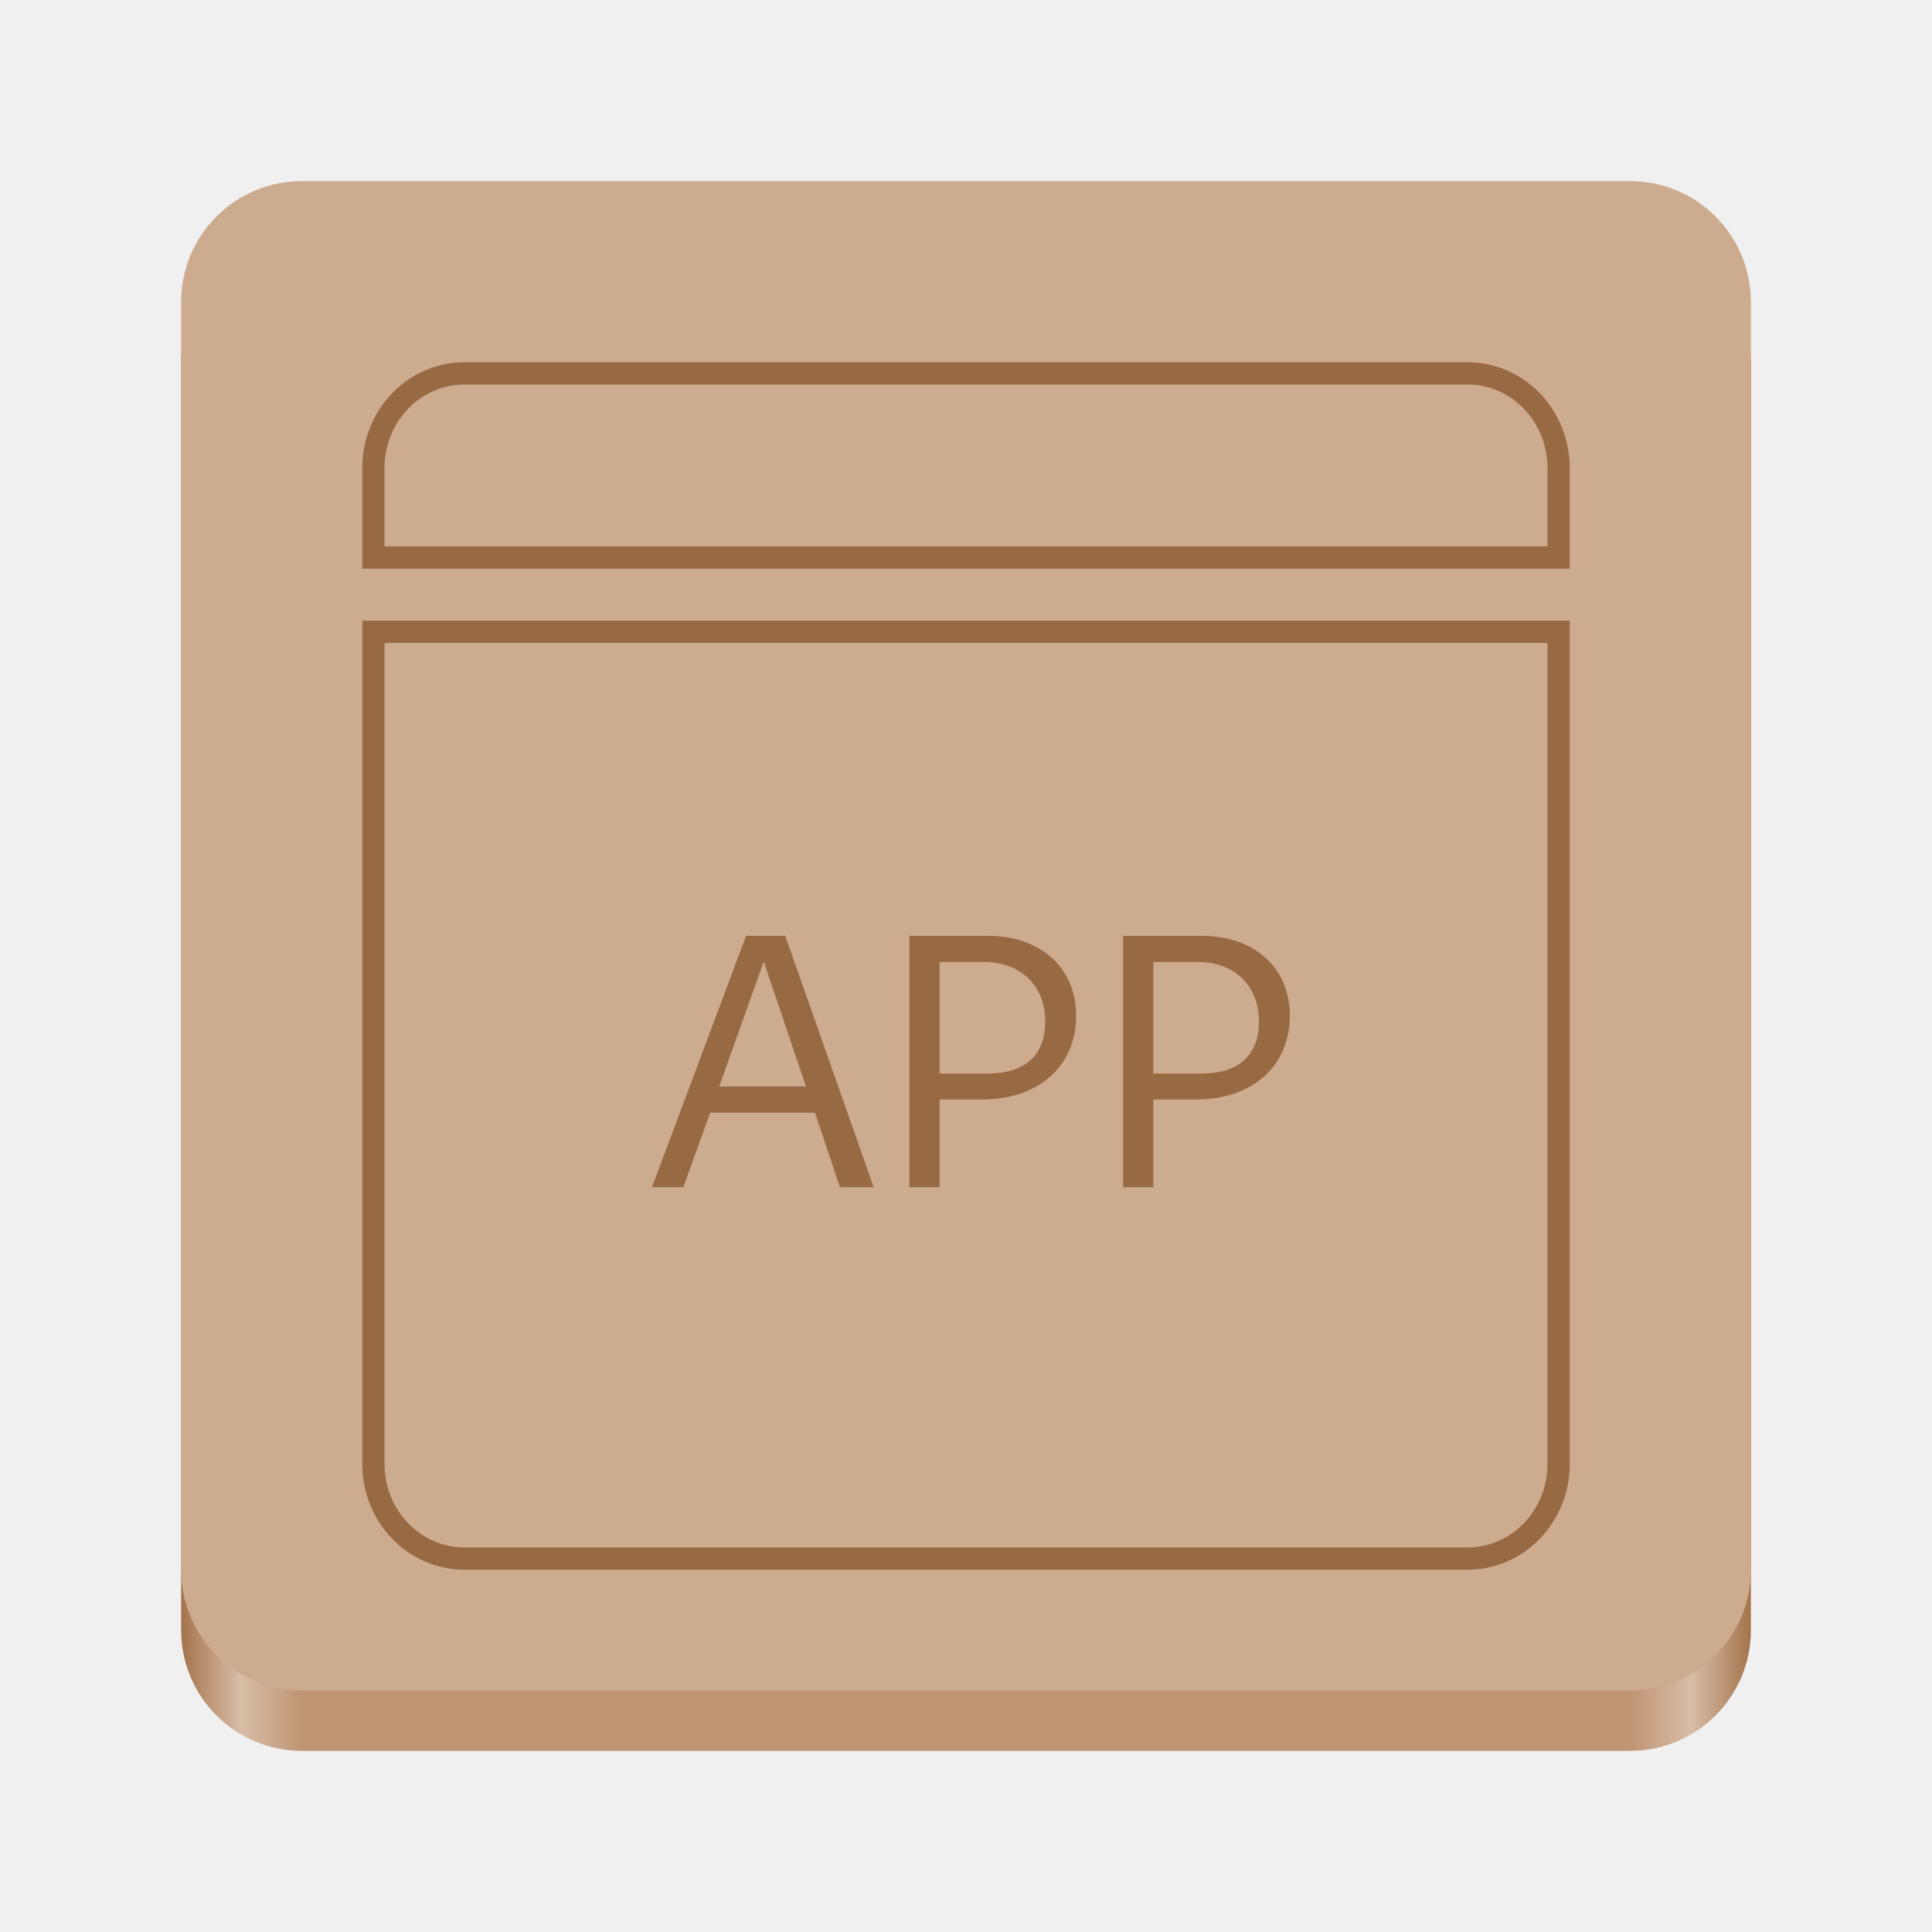
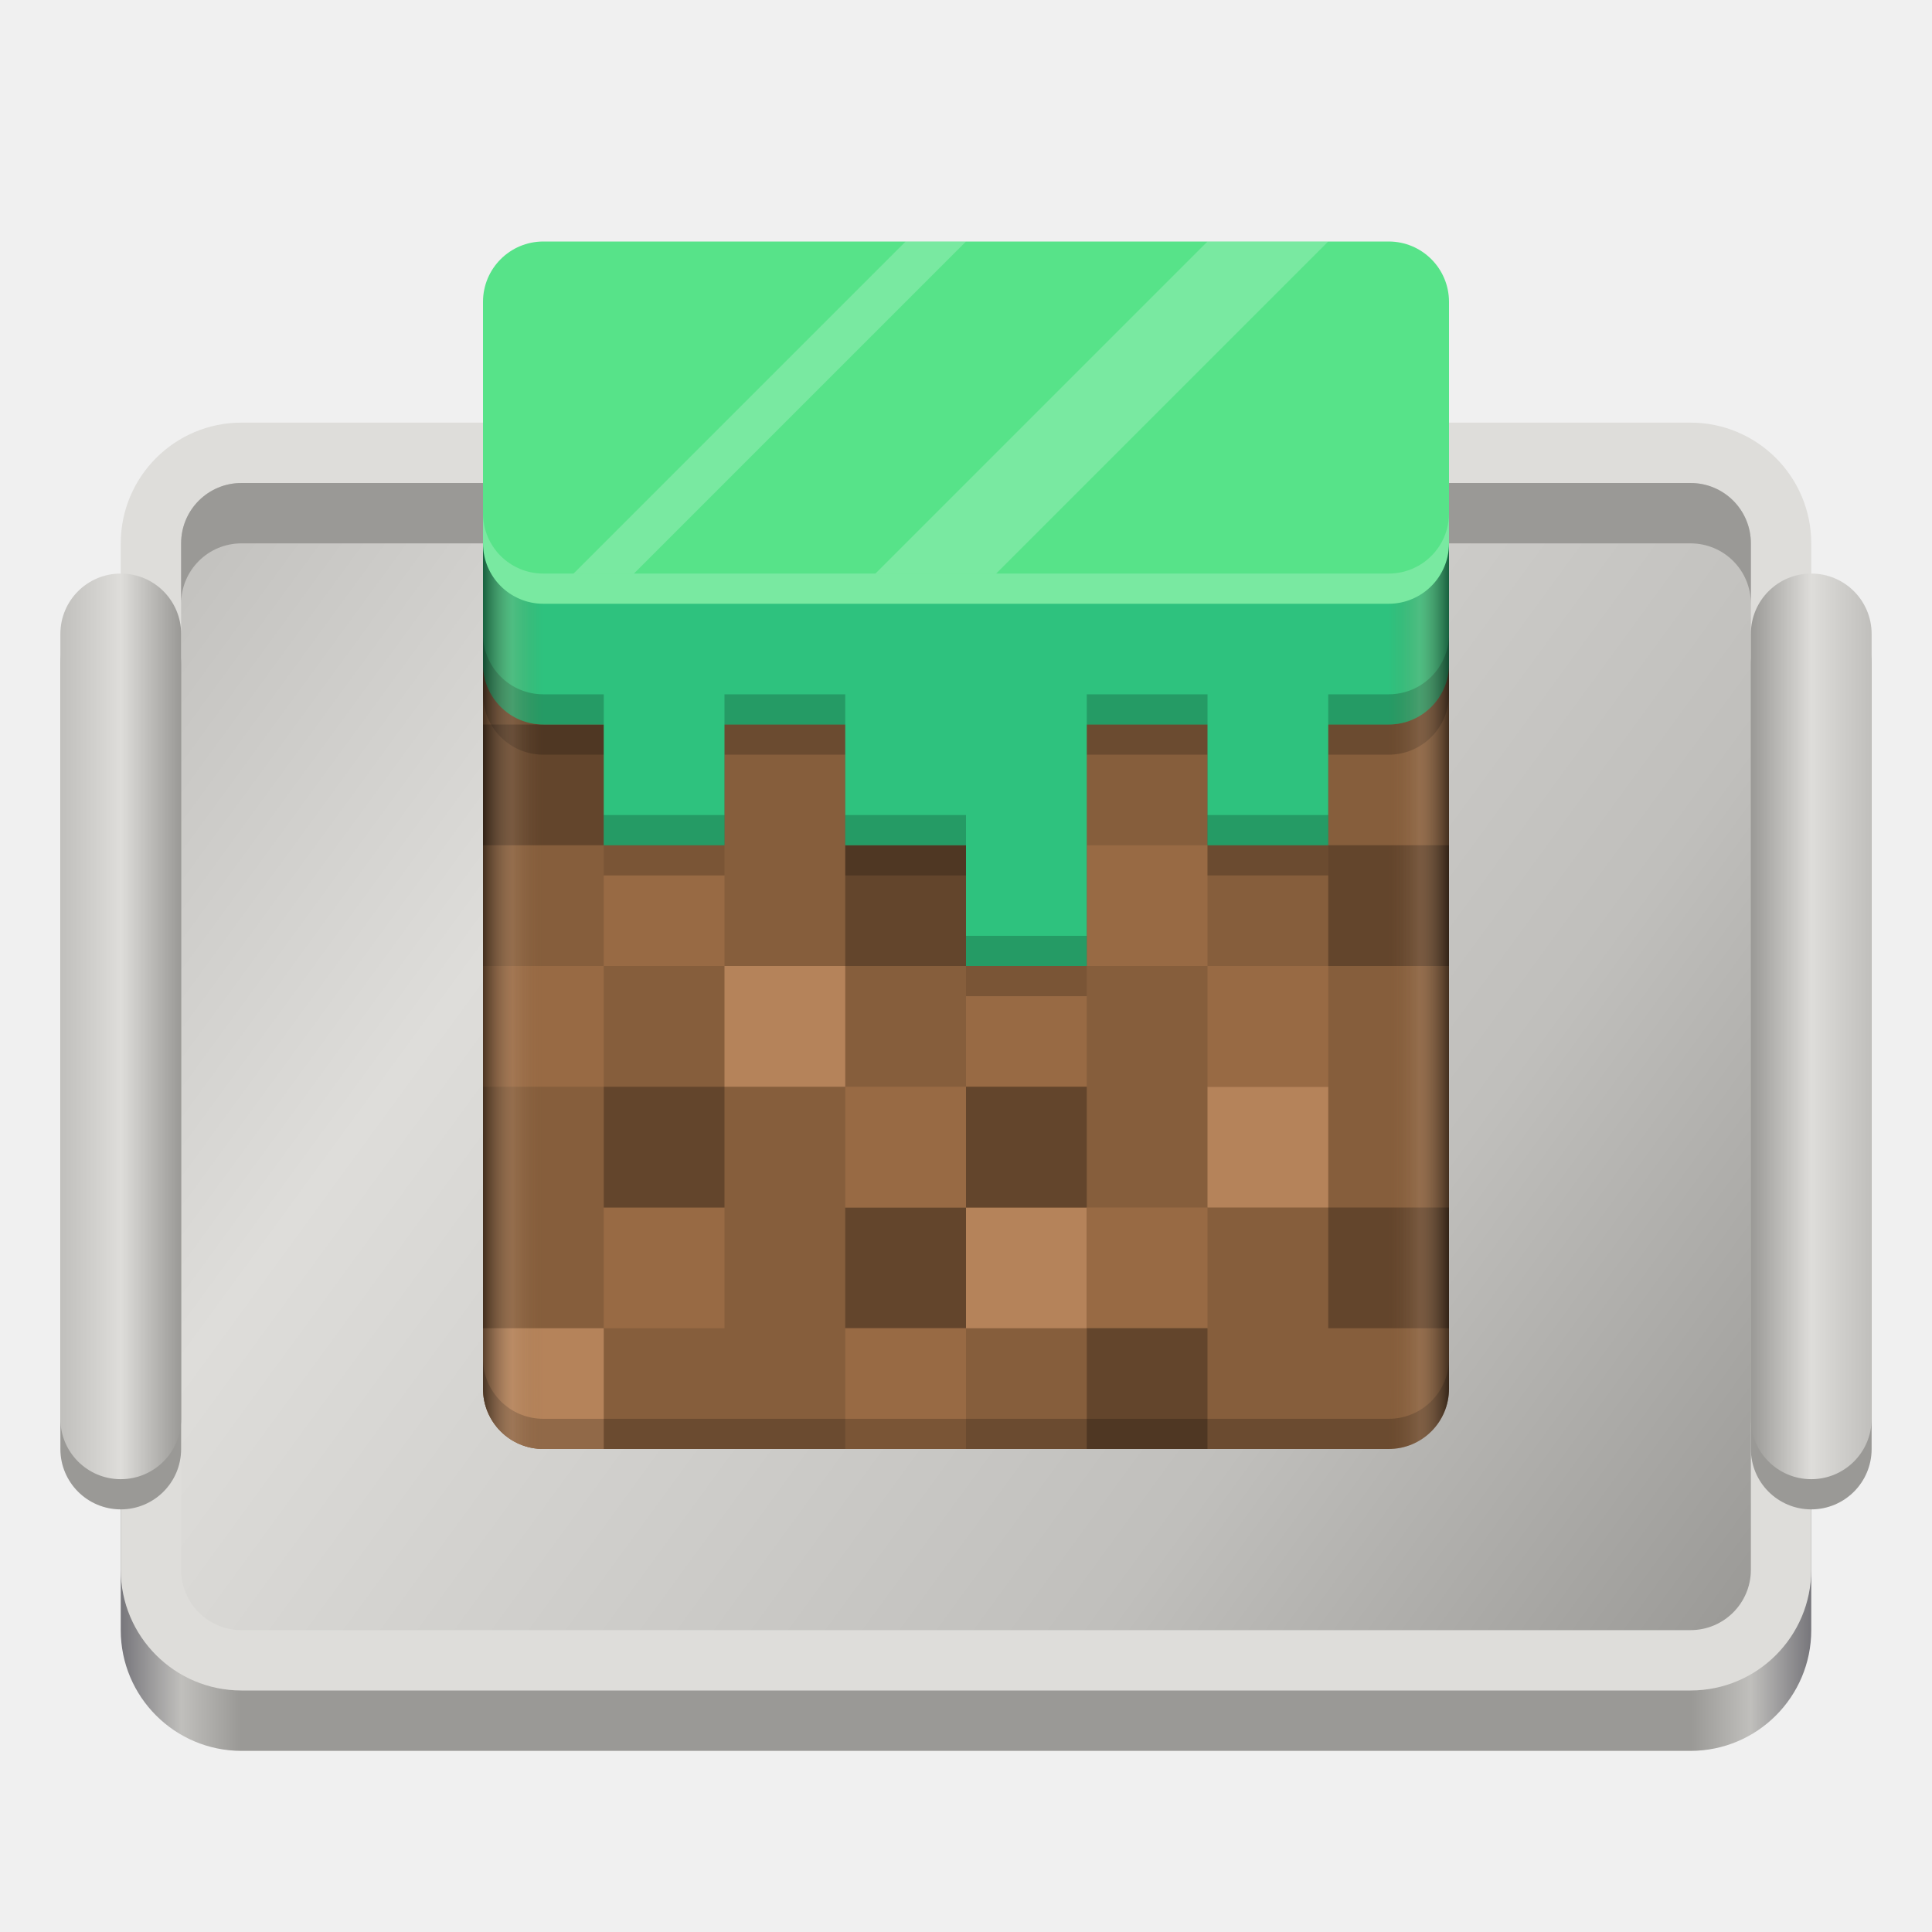
- <svg xmlns="http://www.w3.org/2000/svg" height="128px" viewBox="0 0 128 128" width="128px">
-   <linearGradient id="a" gradientTransform="matrix(0.232143 0 0 0.328947 -8.566925 263.827)" gradientUnits="userSpaceOnUse" x1="88.596" x2="536.596" y1="-449.394" y2="-449.394">
-     <stop offset="0" stop-color="#a4744b" />
-     <stop offset="0.038" stop-color="#d8bda7" />
-     <stop offset="0.077" stop-color="#bf9573" />
-     <stop offset="0.923" stop-color="#bf9573" />
-     <stop offset="0.962" stop-color="#d8bda7" />
-     <stop offset="1" stop-color="#a4744b" />
+ <svg xmlns="http://www.w3.org/2000/svg" xmlns:xlink="http://www.w3.org/1999/xlink" height="128px" viewBox="0 0 128 128" width="128px">
+   <filter id="a" height="100%" width="100%" x="0%" y="0%">
+     <feColorMatrix color-interpolation-filters="sRGB" values="0 0 0 0 1 0 0 0 0 1 0 0 0 0 1 0 0 0 1 0" />
+   </filter>
+   <linearGradient id="b" gradientUnits="userSpaceOnUse" x1="8" x2="120" y1="116" y2="116">
+     <stop offset="0" stop-color="#77767b" />
+     <stop offset="0.036" stop-color="#c0bfbc" />
+     <stop offset="0.071" stop-color="#9a9996" />
+     <stop offset="0.929" stop-color="#9a9996" />
+     <stop offset="0.964" stop-color="#c0bfbc" />
+     <stop offset="1" stop-color="#77767b" />
  </linearGradient>
-   <path d="m 20 16 h 88 c 4.418 0 8 3.582 8 8 v 84 c 0 4.418 -3.582 8 -8 8 h -88 c -4.418 0 -8 -3.582 -8 -8 v -84 c 0 -4.418 3.582 -8 8 -8 z m 0 0" fill="url(#a)" />
-   <path d="m 20 12 h 88 c 4.418 0 8 3.582 8 8 v 84 c 0 4.418 -3.582 8 -8 8 h -88 c -4.418 0 -8 -3.582 -8 -8 v -84 c 0 -4.418 3.582 -8 8 -8 z m 0 0" fill="#cdab8f" />
-   <path d="m 30.781 24.738 c -3.348 0 -6.043 2.801 -6.043 6.281 v 5.922 h 78.523 v -5.922 c 0 -3.48 -2.695 -6.281 -6.043 -6.281 z m -6.043 17.121 v 55.121 c 0 3.48 2.695 6.281 6.043 6.281 h 66.438 c 3.348 0 6.043 -2.801 6.043 -6.281 v -55.121 z m 0 0" fill="none" stroke="#986a44" stroke-width="1.476" />
-   <path d="m 43.195 78.656 h 2.078 l 1.781 -4.938 h 6.938 l 1.656 4.938 h 2.234 l -5.859 -16.656 h -2.594 z m 4.453 -6.672 l 2.953 -8.281 l 2.797 8.281 z m 12.602 6.672 h 2 v -5.812 h 2.828 c 3.719 0 6.219 -2.203 6.219 -5.547 c 0 -3.188 -2.359 -5.297 -5.859 -5.297 h -5.188 z m 2 -7.531 v -7.391 h 2.953 c 2.422 0 4.047 1.578 4.047 3.938 c 0 2.25 -1.344 3.453 -3.812 3.453 z m 12.16 7.531 h 2 v -5.812 h 2.828 c 3.719 0 6.219 -2.203 6.219 -5.547 c 0 -3.188 -2.359 -5.297 -5.859 -5.297 h -5.188 z m 2 -7.531 v -7.391 h 2.953 c 2.422 0 4.047 1.578 4.047 3.938 c 0 2.25 -1.344 3.453 -3.812 3.453 z m -33.387 -16.062" fill="#986a44" />
+   <linearGradient id="c" gradientUnits="userSpaceOnUse" x1="12" x2="116" y1="32" y2="108">
+     <stop offset="0" stop-color="#c0bfbc" />
+     <stop offset="0.269" stop-color="#deddda" />
+     <stop offset="0.731" stop-color="#c0bfbc" />
+     <stop offset="1" stop-color="#9a9996" />
+   </linearGradient>
+   <linearGradient id="d" gradientUnits="userSpaceOnUse">
+     <stop offset="0" stop-color="#c0bfbc" />
+     <stop offset="0.5" stop-color="#deddda" />
+     <stop offset="1" stop-color="#9a9996" />
+   </linearGradient>
+   <linearGradient id="e" x1="4" x2="12" xlink:href="#d" y1="68" y2="68" />
+   <linearGradient id="f" gradientTransform="matrix(-1 0 0 1 128 -174)" x1="4" x2="12" xlink:href="#d" y1="242" y2="242" />
+   <mask id="g">
+     <g filter="url(#a)">
+       <rect fill-opacity="0.2" height="153.6" width="153.6" x="-12.8" y="-12.8" />
+     </g>
+   </mask>
+   <clipPath id="h">
+     <rect height="152" width="192" />
+   </clipPath>
+   <mask id="i">
+     <g filter="url(#a)">
+       <rect fill-opacity="0.2" height="153.6" width="153.6" x="-12.8" y="-12.8" />
+     </g>
+   </mask>
+   <clipPath id="j">
+     <rect height="152" width="192" />
+   </clipPath>
+   <mask id="k">
+     <g filter="url(#a)">
+       <rect fill-opacity="0.2" height="153.6" width="153.6" x="-12.8" y="-12.8" />
+     </g>
+   </mask>
+   <clipPath id="l">
+     <rect height="152" width="192" />
+   </clipPath>
+   <mask id="m">
+     <g filter="url(#a)">
+       <rect fill-opacity="0.2" height="153.6" width="153.6" x="-12.8" y="-12.8" />
+     </g>
+   </mask>
+   <clipPath id="n">
+     <rect height="152" width="192" />
+   </clipPath>
+   <mask id="o">
+     <g filter="url(#a)">
+       <rect fill-opacity="0.2" height="153.6" width="153.6" x="-12.8" y="-12.8" />
+     </g>
+   </mask>
+   <clipPath id="p">
+     <rect height="152" width="192" />
+   </clipPath>
+   <mask id="q">
+     <g filter="url(#a)">
+       <rect fill-opacity="0.2" height="153.6" width="153.6" x="-12.8" y="-12.8" />
+     </g>
+   </mask>
+   <clipPath id="r">
+     <rect height="152" width="192" />
+   </clipPath>
+   <linearGradient id="s" gradientUnits="userSpaceOnUse" x1="32" x2="96" y1="64" y2="64">
+     <stop offset="0" stop-opacity="0.502" />
+     <stop offset="0.031" stop-color="#cdab8f" stop-opacity="0.2" />
+     <stop offset="0.062" stop-color="#865e3c" stop-opacity="0" />
+     <stop offset="0.938" stop-color="#865e3c" stop-opacity="0" />
+     <stop offset="0.969" stop-color="#cdab8f" stop-opacity="0.2" />
+     <stop offset="1" stop-opacity="0.502" />
+   </linearGradient>
+   <path d="m 16 40 h 96 c 4.418 0 8 3.582 8 8 v 60 c 0 4.418 -3.582 8 -8 8 h -96 c -4.418 0 -8 -3.582 -8 -8 v -60 c 0 -4.418 3.582 -8 8 -8 z m 0 0" fill="url(#b)" />
+   <path d="m 16 28 h 96 c 4.418 0 8 3.582 8 8 v 68 c 0 4.418 -3.582 8 -8 8 h -96 c -4.418 0 -8 -3.582 -8 -8 v -68 c 0 -4.418 3.582 -8 8 -8 z m 0 0" fill="#deddda" />
+   <path d="m 16 32 h 96 c 2.211 0 4 1.789 4 4 v 68 c 0 2.211 -1.789 4 -4 4 h -96 c -2.211 0 -4 -1.789 -4 -4 v -68 c 0 -2.211 1.789 -4 4 -4 z m 0 0" fill="url(#c)" />
+   <g fill="#9a9996">
+     <path d="m 16 32 c -2.215 0 -4 1.785 -4 4 v 4 c 0 -2.215 1.785 -4 4 -4 h 96 c 2.215 0 4 1.785 4 4 v -4 c 0 -2.215 -1.785 -4 -4 -4 z m 0 0" />
+     <path d="m 8 40 c 2.211 0 4 1.789 4 4 v 52 c 0 2.211 -1.789 4 -4 4 s -4 -1.789 -4 -4 v -52 c 0 -2.211 1.789 -4 4 -4 z m 0 0" />
+     <path d="m 120 40 c -2.211 0 -4 1.789 -4 4 v 52 c 0 2.211 1.789 4 4 4 s 4 -1.789 4 -4 v -52 c 0 -2.211 -1.789 -4 -4 -4 z m 0 0" />
+   </g>
+   <path d="m 8 38 c 2.211 0 4 1.789 4 4 v 52 c 0 2.211 -1.789 4 -4 4 s -4 -1.789 -4 -4 v -52 c 0 -2.211 1.789 -4 4 -4 z m 0 0" fill="url(#e)" />
+   <path d="m 120 38 c -2.211 0 -4 1.789 -4 4 v 52 c 0 2.211 1.789 4 4 4 s 4 -1.789 4 -4 v -52 c 0 -2.211 -1.789 -4 -4 -4 z m 0 0" fill="url(#f)" />
+   <path d="m 36 32 h 56 c 2.211 0 4 1.789 4 4 v 56 c 0 2.211 -1.789 4 -4 4 h -56 c -2.211 0 -4 -1.789 -4 -4 v -56 c 0 -2.211 1.789 -4 4 -4 z m 0 0" fill="#865e3c" />
+   <path d="m 40 80 h 8 v 8 h -8 z m 0 0" fill="#986a44" />
+   <path d="m 64 80 h 8 v 8 h -8 z m 0 0" fill="#b5835a" />
+   <path d="m 72 80 h 8 v 8 h -8 z m 0 0" fill="#986a44" />
+   <path d="m 40 72 h 8 v 8 h -8 z m 0 0" fill="#63452c" />
+   <path d="m 40 56 h 8 v 8 h -8 z m 0 0" fill="#986a44" />
+   <path d="m 48 64 h 8 v 8 h -8 z m 0 0" fill="#b5835a" />
+   <path d="m 64 64 h 8 v 8 h -8 z m 0 0" fill="#986a44" />
+   <path d="m 64 72 h 8 v 8 h -8 z m 0 0" fill="#63452c" />
+   <path d="m 72 56 h 8 v 8 h -8 z m 0 0" fill="#986a44" />
+   <path d="m 56 56 h 8 v 8 h -8 z m 0 0" fill="#63452c" />
+   <path d="m 88 80 h 8 v 8 h -8 z m 0 0" fill="#63452c" />
+   <path d="m 64 48 h 8 v 8 h -8 z m 0 0" fill="#986a44" />
+   <path d="m 88 56 h 8 v 8 h -8 z m 0 0" fill="#63452c" />
+   <path d="m 80 72 h 8 v 8 h -8 z m 0 0" fill="#b5835a" />
+   <path d="m 56 80 h 8 v 8 h -8 z m 0 0" fill="#63452c" />
+   <path d="m 56 88 h 8 v 8 h -8 z m 0 0" fill="#986a44" />
+   <path d="m 32 64 h 8 v 8 h -8 z m 0 0" fill="#986a44" />
+   <path d="m 72 88 h 8 v 8 h -8 z m 0 0" fill="#63452c" />
+   <path d="m 32 88 v 4 c 0 2.215 1.785 4 4 4 h 4 v -8 z m 0 0" fill="#b5835a" />
+   <path d="m 56 72 h 8 v 8 h -8 z m 0 0" fill="#986a44" />
+   <path d="m 80 64 h 8 v 8 h -8 z m 0 0" fill="#986a44" />
+   <path d="m 32 48 h 8 v 8 h -8 z m 0 0" fill="#63452c" />
+   <g mask="url(#g)">
+     <g clip-path="url(#h)" transform="matrix(1 0 0 1 -8 -16)">
+       <path d="m 40 106 v 2 c 0 2.215 1.785 4 4 4 h 56 c 2.215 0 4 -1.785 4 -4 v -2 c 0 2.215 -1.785 4 -4 4 h -56 c -2.215 0 -4 -1.785 -4 -4 z m 0 0" />
+     </g>
+   </g>
+   <g mask="url(#i)">
+     <g clip-path="url(#j)" transform="matrix(1 0 0 1 -8 -16)">
+       <path d="m 40 50 v 12 c 0 2.211 1.789 4 4 4 h 4 v 8 h 8 v -8 h 8 v 8 h 8 v 8 h 8 v -16 h 8 v 8 h 8 v -8 h 4 c 2.211 0 4 -1.789 4 -4 v -12 z m 0 0" />
+     </g>
+   </g>
+   <path d="m 32 32 v 12 c 0 2.211 1.789 4 4 4 h 4 v 8 h 8 v -8 h 8 v 8 h 8 v 8 h 8 v -16 h 8 v 8 h 8 v -8 h 4 c 2.211 0 4 -1.789 4 -4 v -12 z m 0 0" fill="#2ec27e" />
+   <path d="m 36 16 h 56 c 2.211 0 4 1.789 4 4 v 16 c 0 2.211 -1.789 4 -4 4 h -56 c -2.211 0 -4 -1.789 -4 -4 v -16 c 0 -2.211 1.789 -4 4 -4 z m 0 0" fill="#57e389" />
+   <g mask="url(#k)">
+     <g clip-path="url(#l)" transform="matrix(1 0 0 1 -8 -16)">
+       <path d="m 40 50 v 2 c 0 2.215 1.785 4 4 4 h 56 c 2.215 0 4 -1.785 4 -4 v -2 c 0 2.215 -1.785 4 -4 4 h -56 c -2.215 0 -4 -1.785 -4 -4 z m 0 0" fill="#ffffff" />
+     </g>
+   </g>
+   <g mask="url(#m)">
+     <g clip-path="url(#n)" transform="matrix(1 0 0 1 -8 -16)">
+       <path d="m 96 32 h -8 l -22 22 h 8 z m 0 0" fill="#ffffff" />
+     </g>
+   </g>
+   <g mask="url(#o)">
+     <g clip-path="url(#p)" transform="matrix(1 0 0 1 -8 -16)">
+       <path d="m 72 32 l -22 22 h -4 l 22 -22 z m 0 0" fill="#ffffff" />
+     </g>
+   </g>
+   <g mask="url(#q)">
+     <g clip-path="url(#r)" transform="matrix(1 0 0 1 -8 -16)">
+       <path d="m 40 58 v 2 c 0 2.211 1.789 4 4 4 h 4 v -2 h -4 c -2.211 0 -4 -1.789 -4 -4 z m 64 0 c 0 2.211 -1.789 4 -4 4 h -4 v 2 h 4 c 2.211 0 4 -1.789 4 -4 z m -48 4 v 2 h 8 v -2 z m 24 0 v 2 h 8 v -2 z m -32 8 v 2 h 8 v -2 z m 16 0 v 2 h 8 v -2 z m 24 0 v 2 h 8 v -2 z m -16 8 v 2 h 8 v -2 z m 0 0" />
+     </g>
+   </g>
+   <path d="m 32 36 v 56 c 0 2.215 1.785 4 4 4 h 56 c 2.215 0 4 -1.785 4 -4 v -56 c 0 2.215 -1.785 4 -4 4 h -56 c -2.215 0 -4 -1.785 -4 -4 z m 0 0" fill="url(#s)" />
</svg>
